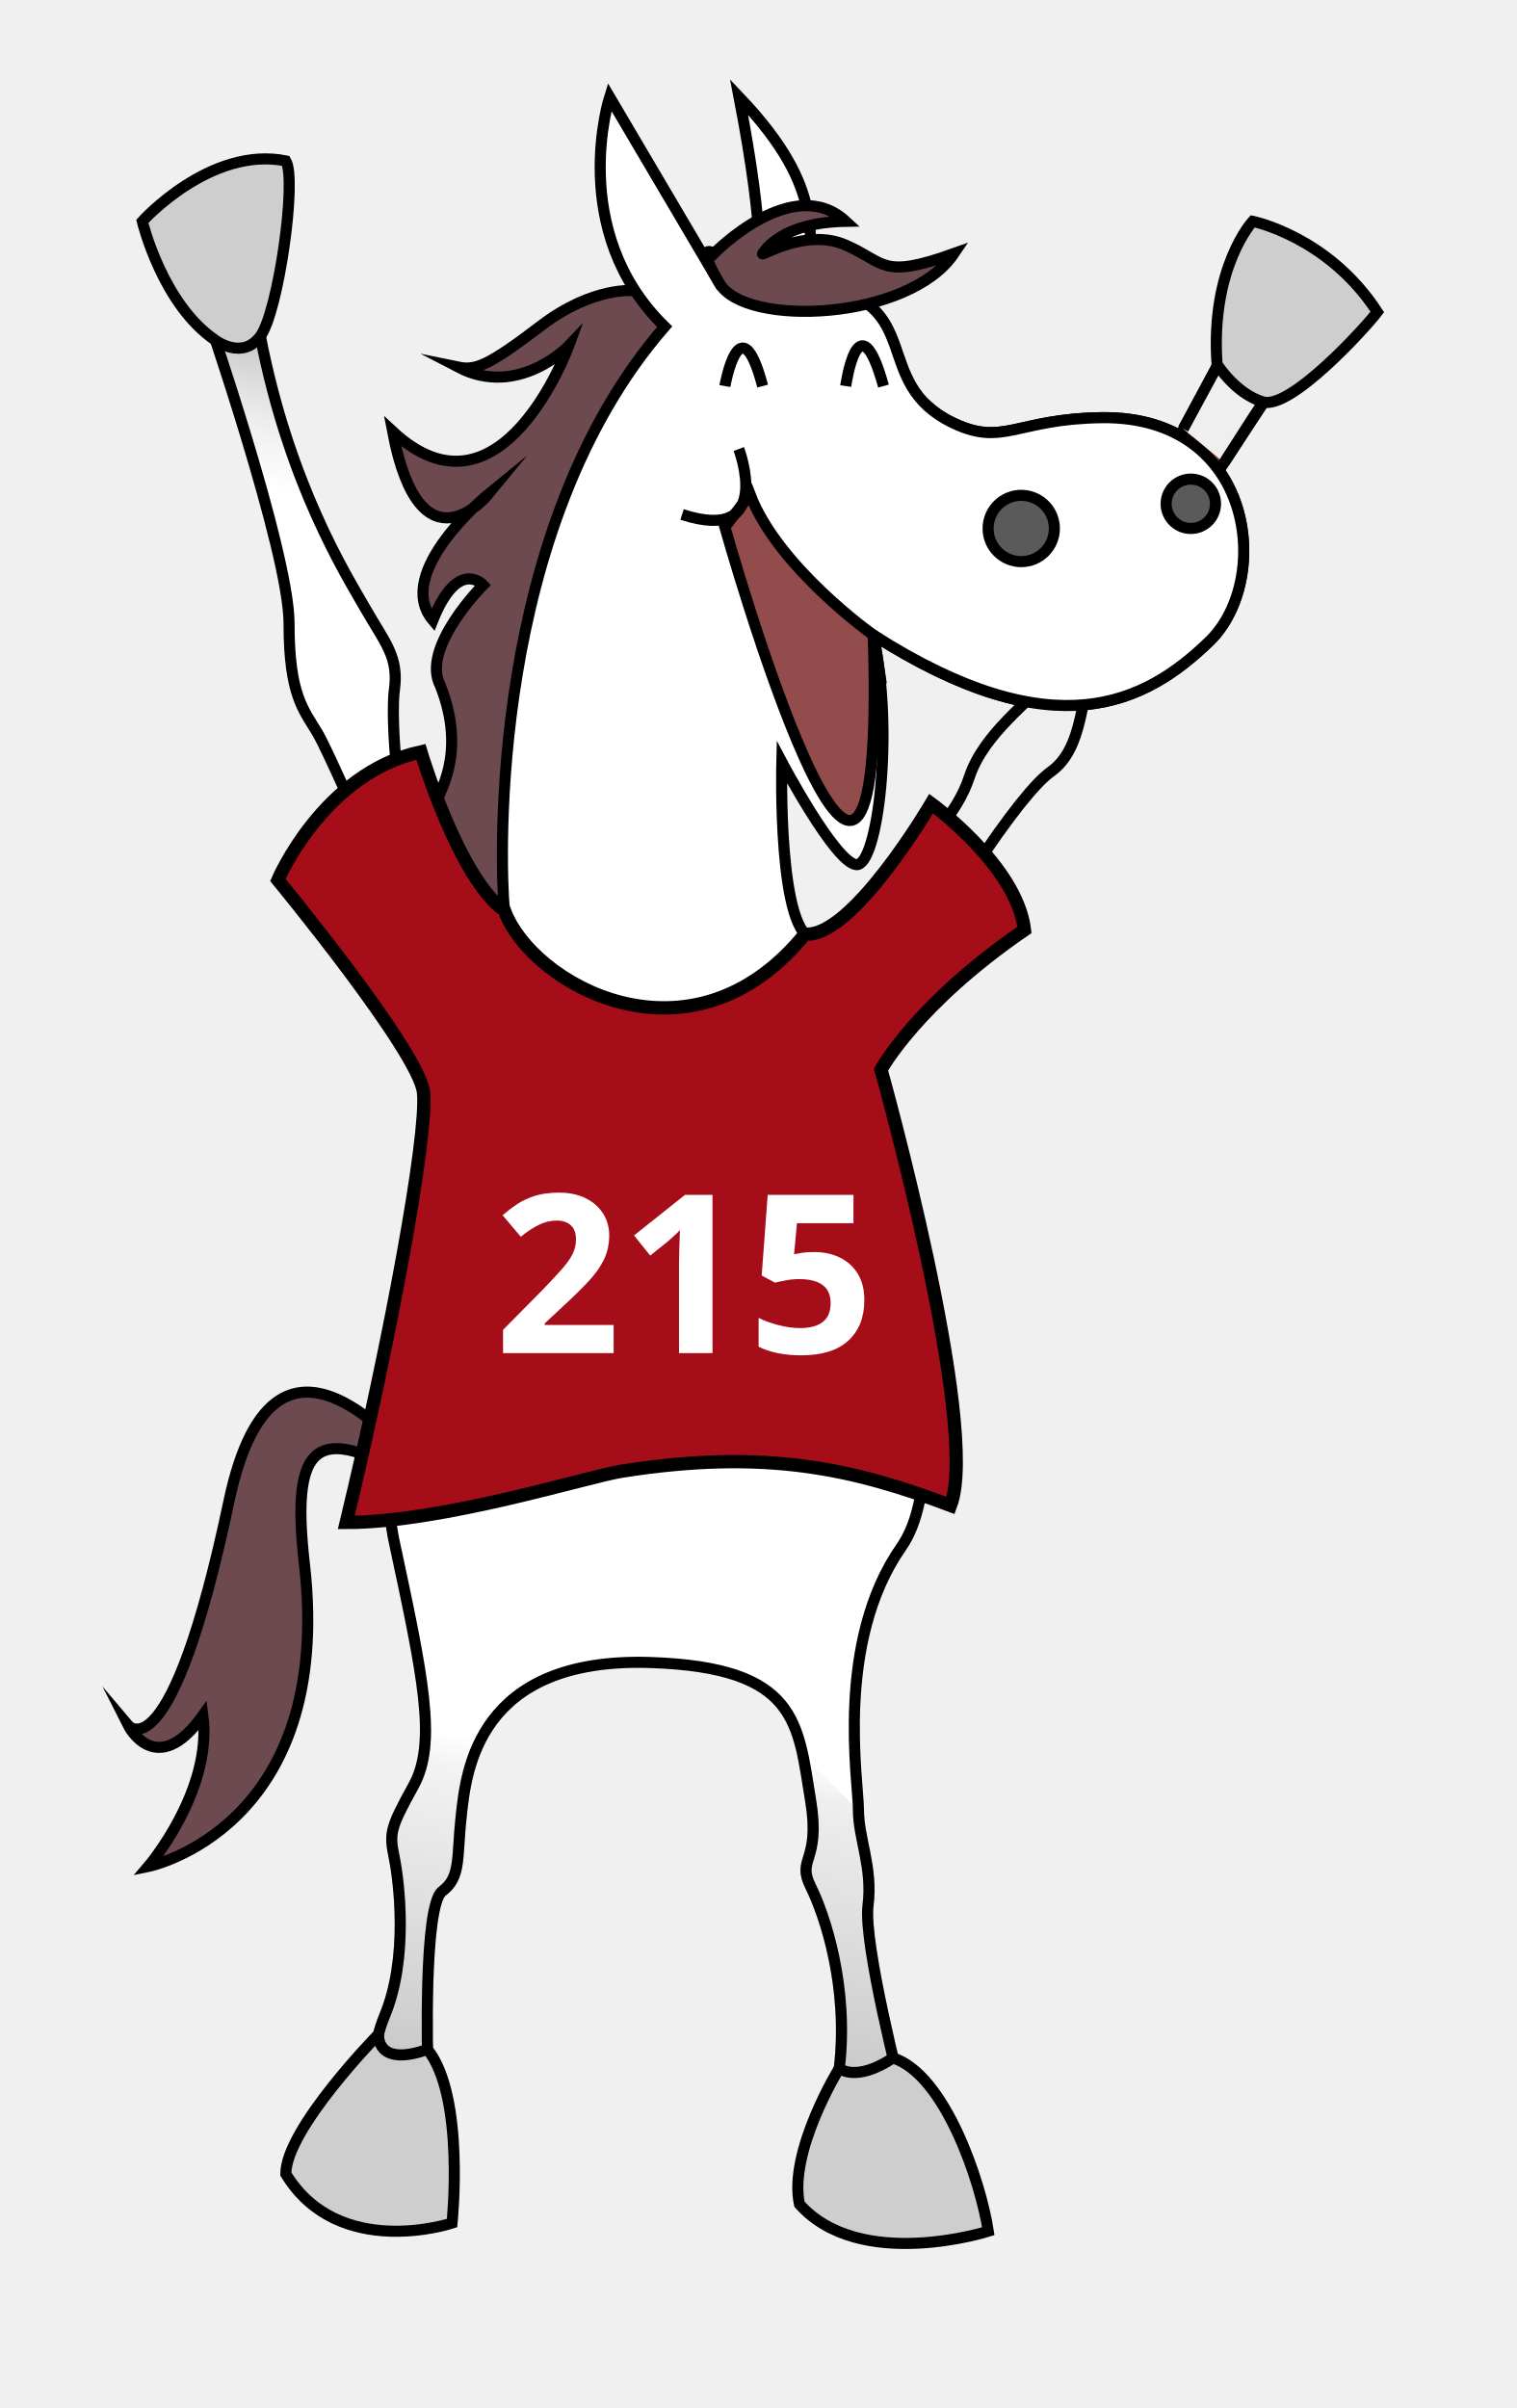
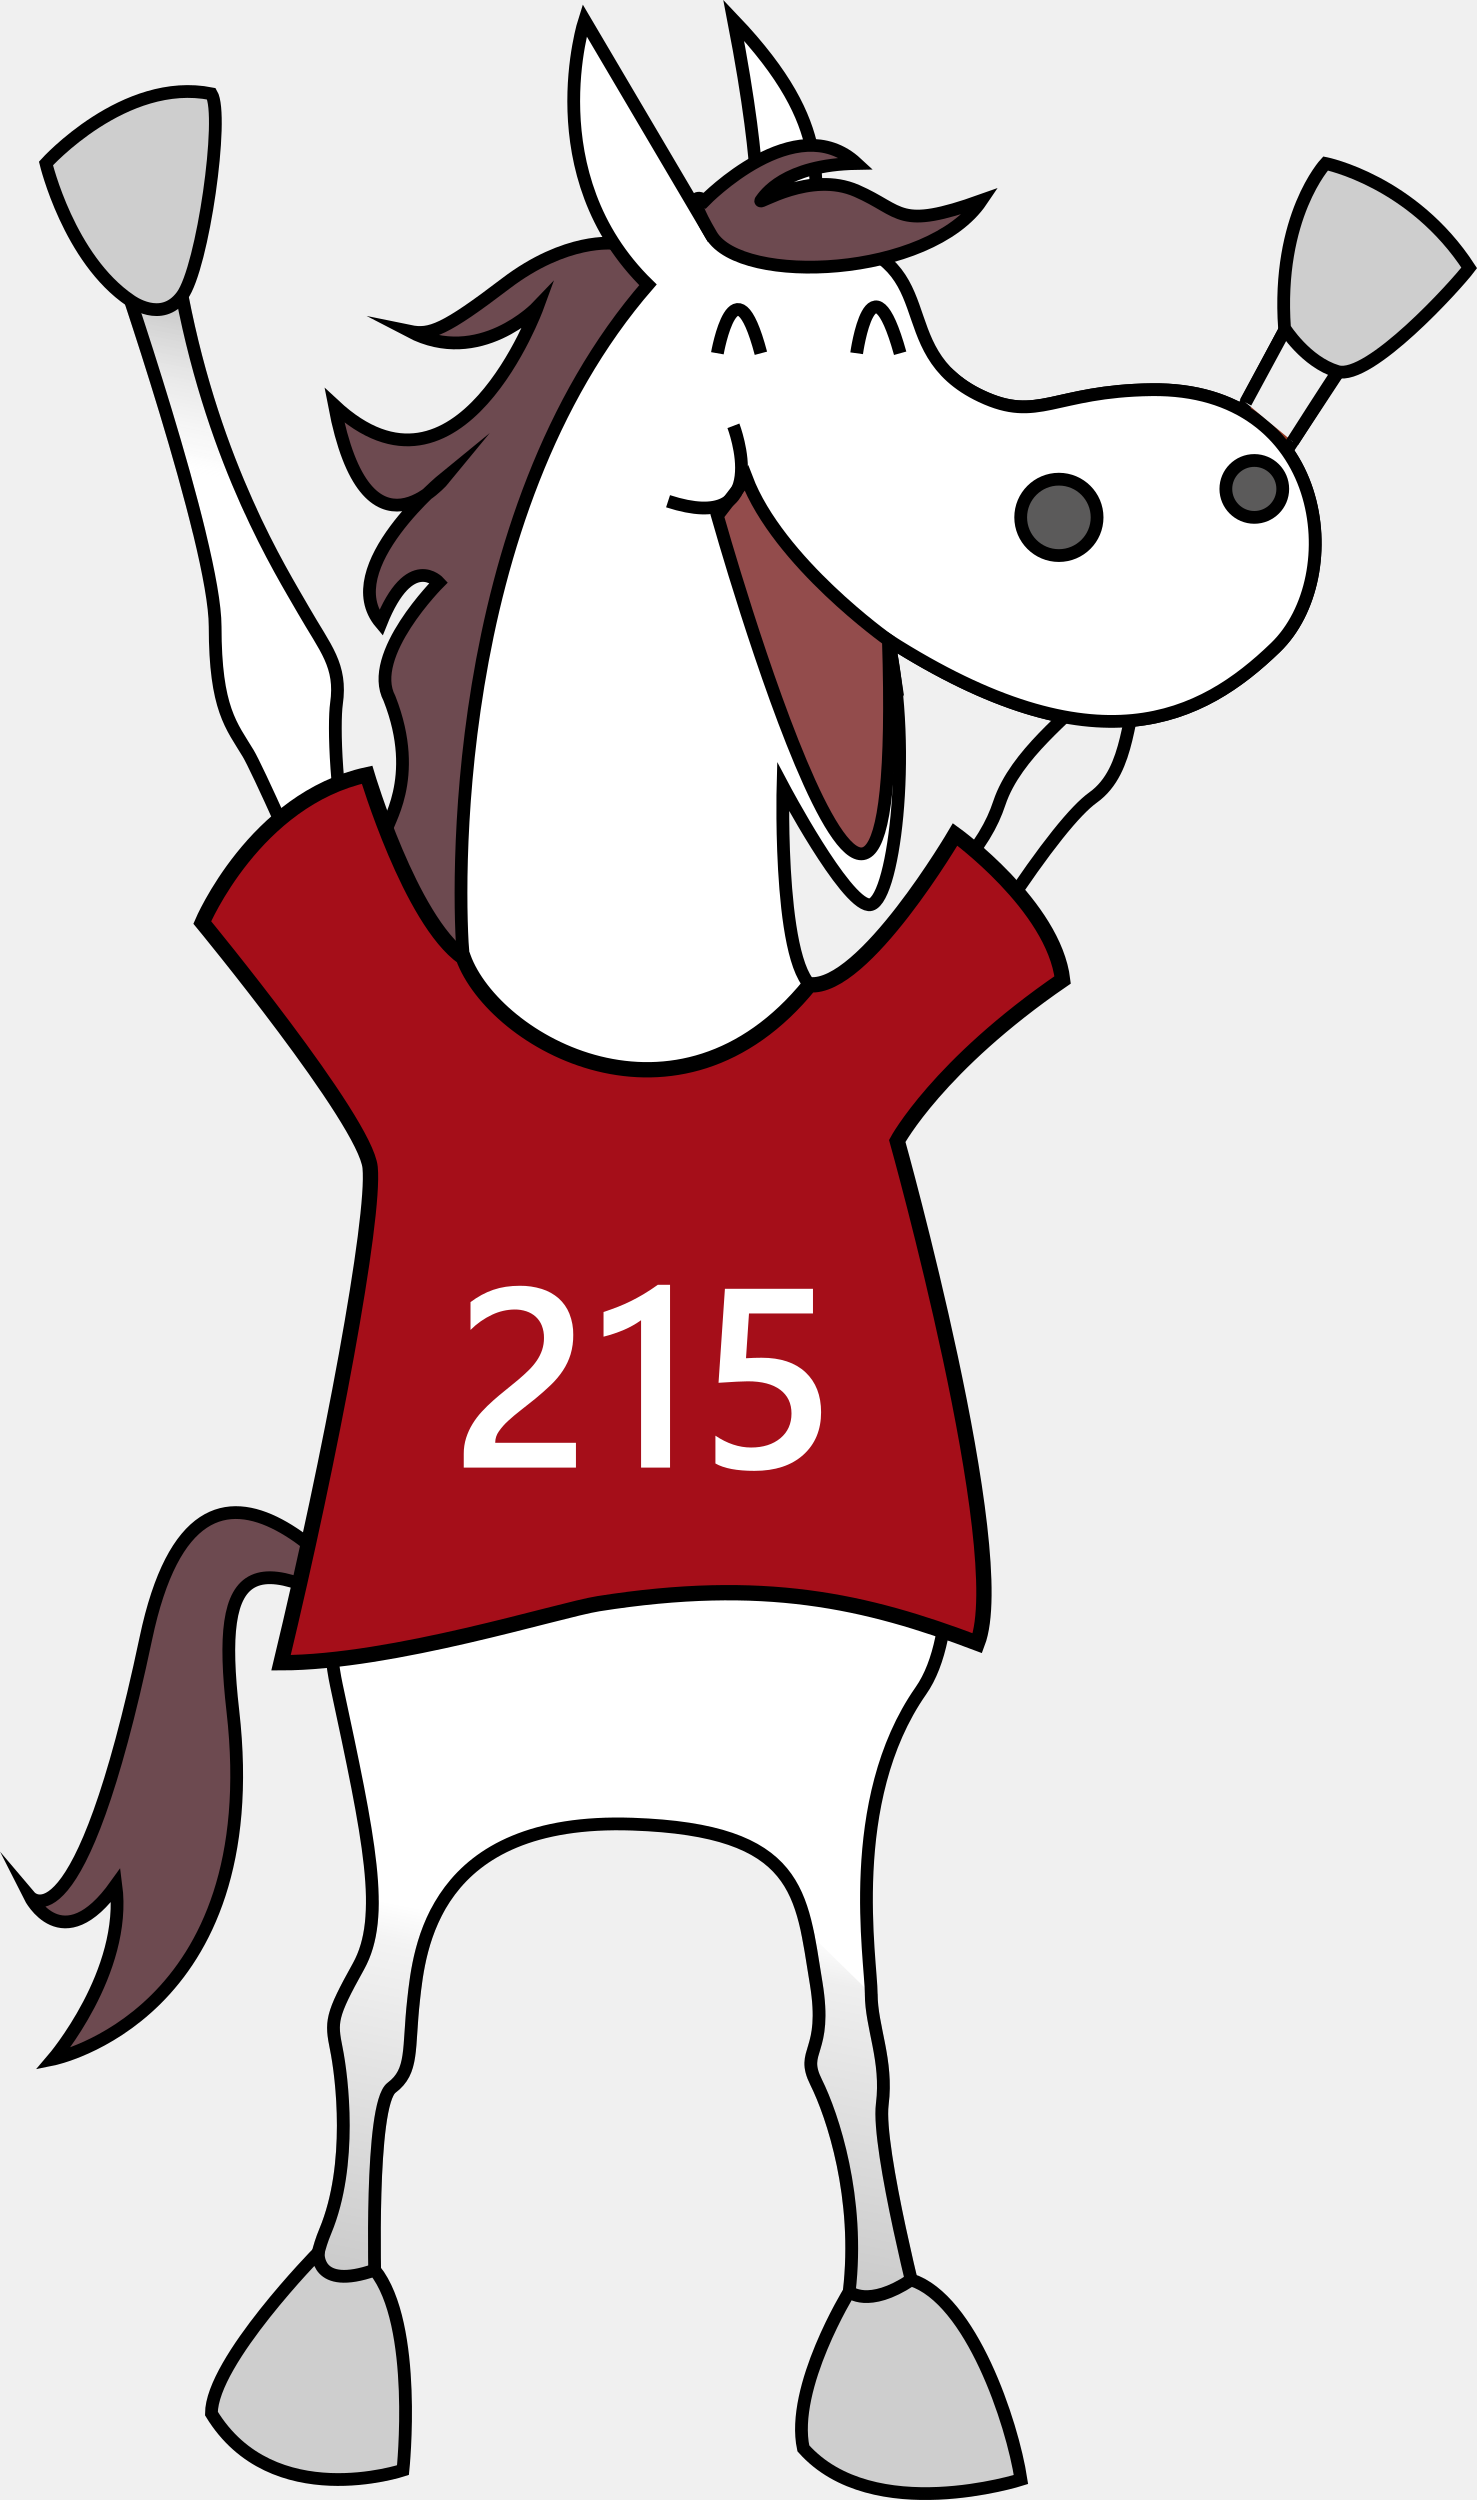
- <svg xmlns="http://www.w3.org/2000/svg" id="_2nd_Place" data-name="2nd Place" viewBox="0 0 1368.55 2172.87">
+ <svg xmlns="http://www.w3.org/2000/svg" viewBox="0 0 1156.58 1957.66">
  <defs>
-     <style>.cls-1,.cls-14{fill:#fff;}.cls-1,.cls-10,.cls-11,.cls-12,.cls-13,.cls-2,.cls-3,.cls-4,.cls-5,.cls-6,.cls-7,.cls-8,.cls-9{stroke:#000;stroke-miterlimit:10;}.cls-1,.cls-10,.cls-11,.cls-12,.cls-13,.cls-2,.cls-3,.cls-4,.cls-5,.cls-7,.cls-8,.cls-9{stroke-width:10px;}.cls-2{fill:#e8a246;}.cls-3{fill:#6d4a50;}.cls-4{fill:#efefef;}.cls-5{fill:#933a22;}.cls-6{fill:#a50e19;stroke-width:12px;}.cls-7{fill:#934c4c;}.cls-8{fill:none;}.cls-9{fill:#5b5a5a;}.cls-10,.cls-12,.cls-13{opacity:0.24;}.cls-10{fill:url(#linear-gradient);}.cls-11{fill:#cecece;}.cls-12{fill:url(#linear-gradient-2);}.cls-13{fill:url(#linear-gradient-3);}.cls-14{font-size:200px;font-family:Montserrat;font-weight:700;}</style>
-     <linearGradient id="linear-gradient" x1="340.57" y1="1902.96" x2="409.55" y2="1563.23" gradientUnits="userSpaceOnUse">
+     <style>.cls-1,.cls-14{fill:#fff;}.cls-1,.cls-10,.cls-11,.cls-12,.cls-13,.cls-2,.cls-3,.cls-4,.cls-5,.cls-6,.cls-7,.cls-8,.cls-9{stroke:#000;stroke-miterlimit:10;}.cls-1,.cls-10,.cls-11,.cls-12,.cls-13,.cls-2,.cls-3,.cls-4,.cls-5,.cls-7,.cls-8,.cls-9{stroke-width:10px;}.cls-2{fill:#e8a246;}.cls-3{fill:#6d4a50;}.cls-4{fill:#efefef;}.cls-5{fill:#933a22;}.cls-6{fill:#a50e19;stroke-width:12px;}.cls-7{fill:#934c4c;}.cls-8{fill:none;}.cls-9{fill:#5b5a5a;}.cls-10,.cls-12,.cls-13{opacity:0.24;}.cls-10{fill:url(#linear-gradient);}.cls-11{fill:#cecece;}.cls-12{fill:url(#linear-gradient-2);}.cls-13{fill:url(#linear-gradient-3);}</style>
+     <linearGradient id="linear-gradient" x1="248.2" y1="1831.22" x2="317.18" y2="1491.49" gradientUnits="userSpaceOnUse">
      <stop offset="0" />
      <stop offset="0.91" stop-opacity="0.2" />
      <stop offset="1" stop-opacity="0" />
    </linearGradient>
-     <linearGradient id="linear-gradient-2" x1="731.87" y1="1918.74" x2="796.85" y2="1598.7" gradientUnits="userSpaceOnUse">
+     <linearGradient id="linear-gradient-2" x1="639.5" y1="1847" x2="704.49" y2="1526.96" gradientUnits="userSpaceOnUse">
      <stop offset="0" />
      <stop offset="0.89" stop-opacity="0.27" />
      <stop offset="1" stop-opacity="0" />
    </linearGradient>
-     <linearGradient id="linear-gradient-3" x1="213.79" y1="481.9" x2="261.67" y2="246.08" gradientUnits="userSpaceOnUse">
+     <linearGradient id="linear-gradient-3" x1="121.42" y1="410.16" x2="169.3" y2="174.34" gradientUnits="userSpaceOnUse">
      <stop offset="0.18" stop-color="#fff" stop-opacity="0" />
      <stop offset="0.25" stop-color="#b7b7b7" stop-opacity="0.28" />
      <stop offset="0.75" />
    </linearGradient>
  </defs>
-   <polyline class="cls-1" points="684.43 250.66 735 256.51 684.43 250.66 684.43 262.15 749.17 363.17 735 256.51 684.43 250.66" />
-   <path class="cls-2" d="M1091.2,578.77c57.56-55.64,40.69-203.62-97-201.88-76.81,1-88.8,26.13-133.38,5.1a94.21,94.21,0,0,1-23.91-15.69q-4.74,4.79-9.22,10c-8,10-18,11-30,13-4,1-7,7-12,11-2,1-5-1-6,0s1,5,0,6-4-1-6,0c-5,4-8,8-12,12-11,13-17,29-35,37-4,2,1,9-6,18-4,6,1,15-2,23-1,3-6,5-5,12h-6c1,17-6,36,12,48,1,1,0,4,0,6,16-1,29,8,42,17,3,2,9,0,12,2,3,1,5,4,12,6,2.69,0.77,4.49,3,6,5.54-1-6.74-2.26-13.37-3.66-19.83C951.46,677.3,1033.64,634.41,1091.2,578.77Z" />
-   <path class="cls-3" d="M573.05,262.37S536,257.5,488.27,293.85s-59.07,40.64-75,37.36c54.52,28.52,100-19.18,100-19.18s-61.34,168.12-159,77.24c25,131.77,86.33,56.8,86.33,56.8s-86.33,70.43-50,113.59C413.3,502.86,436,527.85,436,527.85s-56.8,56.8-38.62,90.87c25,63.61-4,99.15-2.27,103.52s36.23,172.4,36.23,172.4L530.17,782.2s63-320.31,64.74-325.43,4.83-162,4.83-162Z" />
-   <path class="cls-3" d="M409.92,1359.93s-1.86-2.19-5.2-5.81c-29.22-31.6-155-204-198.15.68C154.31,1602.43,115.78,1557,115.78,1557s25.19,50,67.33-9.09c9,68.15-49.25,136.31-49.25,136.31S302,1650.14,274.72,1411.59c-13.46-117.77,12.93-136.13,133.34-53.86" />
-   <path class="cls-4" d="M992.56,538.3c-0.1-3.56-.08-7.09,0-10.61-24.44,45-44.25,80.79-48.58,86.56-13,17.27-56.13,47.49-69.08,86.35-5.54,16.64-14.13,32.11-37.66,60.18L877,786.62c34.43-52.34,57.76-80.64,71.33-90.33,30.22-21.59,25.91-69.08,38.86-95,3.21-6.42,14.91-25.31,30.69-50.09C1008,550.24,999,546.48,992.56,538.3Z" />
-   <path class="cls-5" d="M1108.05,312s-66.89,126.14-115.48,215.66c-0.09,3.52-.11,7,0,10.61,6.48,8.18,15.4,11.94,25.29,12.91,47.89-75.19,133.37-204.65,133.37-204.65Z" />
-   <path class="cls-1" d="M864,804.59c-42.23,64.2-83.09,137.53-80.72,163.7,4.32,47.49,90.67,341.08,30.22,427.43s-38.86,211.56-38.86,237.46,13,51.81,8.64,86.35,30.22,168.38,30.22,168.38l-30.22,38.86s-34.54,13-25.9-60.44-13-138.16-25.9-164.06,9.23-21.68,0-77.72c-11.5-69.82-11.5-119.8-143.82-124.35-157-5.39-167,98.44-171.35,137.3s0,56.13-17.27,69.08S386,1862,386,1862l-34.54,43.17s-25.91-34.54-4.32-86.35,13-120.89,8.64-142.48-4.32-25.91,17.27-64.76,8.64-99.3-17.27-220.19,51.81-349.72,60.44-388.57S299.68,683.33,286.73,661.75s-25.9-34.54-25.9-99.3-77.71-289.27-77.71-289.27,25.9-103.62,51.81,30.22,77.71,215.87,95,246.1,30.22,43.17,25.9,73.4,4.32,246.1,99.3,198.6c-4.32-47.49-13-345.4,144.64-526.73C511.24,208.41,550.1,87.52,550.1,87.52L649.4,255.9l35-5.24S692.1,218,666.92,87.52c82.27,86.3,58.49,126.78,68.08,169,103.07,16.25,48.53,89,125.85,125.48,44.59,21,56.57-4.13,133.38-5.1,137.65-1.74,154.52,146.23,97,201.88S951.46,677.3,788,573c19.19,88.26,3.84,209.14-15.35,207.22s-67.16-92.58-67.16-92.58S701.21,847.4,735.75,847.4c19.75,0,57.86-35.3,89.29-72.8Z" />
-   <path class="cls-6" d="M379.81,678.41s33.95,113.92,75.31,143.08c24.32,66.66,168.33,148.23,271.32,21.35,42.41,4.2,113.85-117.69,113.85-117.69s77.36,56,84.18,113.94C826.78,906.11,795,965.18,795,965.18s90,321.72,62.76,393.29c-87.75-33.2-167.27-51.37-296.76-30.93-31,4.9-161.3,46.24-248.53,46.24C352,1209.4,386,1026.09,382.21,986c-3.51-36.68-131.46-191.92-131.46-191.92S291.64,697.56,379.81,678.41Z" />
-   <path class="cls-7" d="M788,573s-86.21-61.06-111.2-126.95L654.12,475.6S801.55,999.84,788,573Z" />
-   <path class="cls-8" d="M666.67,405.17s32.88,86.33-51.18,59.07" />
-   <path class="cls-8" d="M654.12,348.37s13.63-77.24,34.08,0" />
-   <path class="cls-8" d="M763.16,348.37s11.36-81.79,34.08,0" />
-   <path class="cls-3" d="M644.25,228.79s71.21-73.24,118.91-29.08c-56.8,1-72.3,25.35-75,29.08s38.62-23.55,75-7.64,31.81,31.19,97.69,7.64C820,289.31,672.77,295.53,649.4,255.9S644.25,228.79,644.25,228.79Z" />
-   <circle id="nostril_R" class="cls-9" cx="921.54" cy="476.88" r="29.91" />
-   <circle id="nostril_L" class="cls-9" cx="1074.57" cy="454.6" r="22.28" />
-   <path class="cls-10" d="M434.51,1568.3c-13.71,26-16.47,53.13-18.26,69.19-4.32,38.86,0,56.13-17.27,69.08S386,1862,386,1862l-34.54,43.17s-25.91-34.54-4.32-86.35,13-120.89,8.64-142.48-4.32-25.91,17.27-64.76c7.73-13.91,11-30.58,10.9-51.79" />
-   <path class="cls-11" d="M341.6,1835.6s-83.69,85.2-83.69,126.1c47.71,78.39,150,44.31,150,44.31s12-114-22.11-156.69C338.8,1865.84,341.6,1835.6,341.6,1835.6Z" />
-   <path class="cls-12" d="M724.5,1584c2.67,12.51,4.55,26.1,6.93,40.54,9.23,56-13,51.81,0,77.72s34.54,90.67,25.9,164.06,25.9,60.44,25.9,60.44l30.22-38.86s-34.54-133.84-30.22-168.38-8.64-60.44-8.64-86.35" />
-   <path class="cls-11" d="M757.34,1866.32s-46.15,74.93-35.93,122.64c54.53,61.35,170.41,24.41,170.41,24.41C885,1968.51,852.59,1872,805.87,1857,772.11,1879.44,757.34,1866.32,757.34,1866.32Z" />
-   <path class="cls-13" d="M288.8,472.24c-19.25-41.8-40.19-98.08-53.88-168.85-25.9-133.84-51.81-30.22-51.81-30.22s43.4,125.37,65.33,215.77" />
-   <path class="cls-4" d="M1104.57,417.53c47.89-75.19,46.65-71,46.65-71L1108.05,312s8.29-14.58-40.3,74.94" />
-   <path class="cls-11" d="M194.56,307.17s24.19,18.11,40.36-3.78,33.21-141.17,23-158.21c-68.16-13.63-129.51,54.53-129.51,54.53S146.25,274.53,194.56,307.17Z" />
-   <path class="cls-11" d="M1098.23,328.65s16.56,26.54,41.4,34,93-67.52,103.23-81.15c-44.31-68.16-112.47-81.79-112.47-81.79S1092.08,241,1098.23,328.65Z" />
-   <text class="cls-14" transform="translate(445.95 1220.99)">215</text>
+   <g id="Layer_2" data-name="Layer 2">
+     <g id="_2nd_Place" data-name="2nd Place">
+       <polyline class="cls-1" points="592.06 178.92 642.64 184.77 592.06 178.92 592.06 190.41 656.81 291.43 642.64 184.77 592.06 178.92" />
+       <path class="cls-2" d="M998.83,507c57.56-55.64,40.69-203.62-97-201.88-76.81,1-88.8,26.13-133.38,5.1a94.21,94.21,0,0,1-23.91-15.69q-4.74,4.79-9.22,10c-8,10-18,11-30,13-4,1-7,7-12,11-2,1-5-1-6,0s1,5,0,6-4-1-6,0c-5,4-8,8-12,12-11,13-17,29-35,37-4,2,1,9-6,18-4,6,1,15-2,23-1,3-6,5-5,12h-6c1,17-6,36,12,48,1,1,0,4,0,6,16-1,29,8,42,17,3,2,9,0,12,2,3,1,5,4,12,6,2.69.77,4.49,3,6,5.54-1-6.74-2.26-13.37-3.66-19.83C859.09,605.56,941.27,562.67,998.83,507Z" />
+     </g>
+     <g id="_1st_Place" data-name="1st Place">
+       <path class="cls-3" d="M480.69,190.63s-37.07-4.87-84.78,31.48-59.07,40.64-75,37.36c54.52,28.52,100-19.18,100-19.18s-61.34,168.12-159,77.24c25,131.77,86.33,56.8,86.33,56.8s-86.33,70.43-50,113.59c22.72-56.8,45.44-31.81,45.44-31.81S286.86,512.91,305,547c25,63.61-4,99.15-2.27,103.52S339,822.91,339,822.91l98.82-112.45s63-320.31,64.74-325.43,4.83-162,4.83-162Z" />
+       <path class="cls-3" d="M317.55,1288.19s-1.86-2.19-5.2-5.81c-29.22-31.6-155-204-198.15.68-52.25,247.63-90.78,202.19-90.78,202.19s25.19,50,67.33-9.09c9,68.15-49.25,136.31-49.25,136.31s168.12-34.08,140.85-272.62c-13.46-117.77,12.93-136.13,133.34-53.86" />
+       <path class="cls-4" d="M900.2,466.56c-.1-3.56-.08-7.09,0-10.61-24.44,45-44.25,80.79-48.58,86.56-13,17.27-56.13,47.49-69.08,86.35C777,645.5,768.41,661,744.88,689l39.73,25.84c34.43-52.34,57.76-80.64,71.33-90.33,30.22-21.59,25.91-69.08,38.86-95,3.21-6.42,14.91-25.31,30.69-50.09C915.6,478.5,906.68,474.74,900.2,466.56Z" />
+       <path class="cls-5" d="M1015.69,240.29S948.79,366.43,900.21,455.95c-.09,3.52-.11,7,0,10.61,6.48,8.18,15.4,11.94,25.29,12.91,47.89-75.19,133.37-204.65,133.37-204.65Z" />
+       <path class="cls-1" d="M771.59,732.85c-42.23,64.2-83.09,137.53-80.72,163.7C695.19,944,781.54,1237.63,721.1,1324s-38.86,211.56-38.86,237.46,13,51.81,8.64,86.35,30.22,168.38,30.22,168.38L690.88,1855s-34.54,13-25.9-60.44-13-138.16-25.9-164.06,9.23-21.68,0-77.72c-11.5-69.82-11.5-119.8-143.82-124.35-157-5.39-167,98.44-171.35,137.3s0,56.13-17.27,69.08-13,155.43-13,155.43l-34.54,43.17s-25.91-34.54-4.32-86.35,13-120.89,8.64-142.48-4.32-25.91,17.27-64.76,8.64-99.3-17.27-220.19,51.81-349.72,60.44-388.57S207.32,611.59,194.37,590s-25.9-34.54-25.9-99.3S90.75,201.43,90.75,201.43s25.9-103.62,51.81,30.22,77.71,215.87,95,246.1,30.22,43.17,25.9,73.4,4.32,246.1,99.3,198.6c-4.32-47.49-13-345.4,144.64-526.73-88.51-86.35-49.65-207.24-49.65-207.24L557,184.16l35-5.24s7.68-32.62-17.5-163.14c82.27,86.3,58.49,126.78,68.08,169,103.07,16.25,48.53,89,125.85,125.48,44.59,21,56.57-4.13,133.38-5.1,137.65-1.74,154.52,146.23,97,201.88s-139.74,98.53-303.16-5.76c19.19,88.26,3.84,209.14-15.35,207.22s-67.16-92.58-67.16-92.58-4.32,159.75,30.22,159.75c19.75,0,57.86-35.3,89.3-72.8Z" />
+       <path class="cls-6" d="M287.44,606.67s33.95,113.92,75.31,143.08C387.07,816.41,531.08,898,634.07,771.1c42.41,4.2,113.85-117.69,113.85-117.69s77.36,56,84.18,113.94c-97.69,67-129.5,126.09-129.5,126.09s90,321.72,62.76,393.29c-87.75-33.2-167.27-51.37-296.76-30.93-31,4.9-161.3,46.24-248.53,46.24,39.52-164.38,73.6-347.69,69.77-387.74-3.51-36.68-131.46-191.92-131.46-191.92S199.28,625.82,287.44,606.67Z" />
+       <path class="cls-7" d="M695.67,501.27s-86.21-61.06-111.2-126.95l-22.72,29.53S709.19,928.1,695.67,501.27Z" />
+       <path class="cls-8" d="M574.31,333.43s32.88,86.33-51.18,59.07" />
+       <path class="cls-8" d="M561.75,276.63s13.63-77.24,34.08,0" />
+       <path class="cls-8" d="M670.8,276.63s11.36-81.79,34.08,0" />
+       <path class="cls-3" d="M551.88,157.05S623.09,83.81,670.8,128c-56.8,1-72.3,25.35-75,29.08s38.62-23.55,75-7.64,31.81,31.19,97.69,7.64C727.6,217.57,580.4,223.79,557,184.16S551.88,157.05,551.88,157.05Z" />
+       <circle id="nostril_R" class="cls-9" cx="829.18" cy="405.14" r="29.91" />
+       <circle id="nostril_L" class="cls-9" cx="982.2" cy="382.86" r="22.28" />
+       <path class="cls-10" d="M342.15,1496.56c-13.71,26-16.47,53.13-18.26,69.19-4.32,38.86,0,56.13-17.27,69.08s-13,155.43-13,155.43l-34.54,43.17s-25.91-34.54-4.32-86.35,13-120.89,8.64-142.48-4.32-25.91,17.27-64.76c7.73-13.91,11-30.58,10.9-51.79" />
+       <path class="cls-11" d="M249.24,1763.86s-83.69,85.2-83.69,126.1c47.71,78.39,150,44.31,150,44.31s12-114-22.11-156.69C246.43,1794.1,249.24,1763.86,249.24,1763.86Z" />
+       <path class="cls-12" d="M632.13,1512.27c2.67,12.51,4.55,26.1,6.93,40.54,9.23,56-13,51.81,0,77.72s34.54,90.67,25.9,164.06,25.9,60.44,25.9,60.44l30.22-38.86s-34.54-133.84-30.22-168.38-8.64-60.44-8.64-86.35" />
+       <path class="cls-11" d="M665,1794.58s-46.15,74.93-35.93,122.64c54.53,61.35,170.41,24.41,170.41,24.41-6.82-44.86-39.22-141.34-85.94-156.35C679.75,1807.7,665,1794.58,665,1794.58Z" />
+       <path class="cls-13" d="M196.44,400.5c-19.25-41.8-40.19-98.08-53.88-168.85-25.9-133.84-51.81-30.22-51.81-30.22s43.4,125.37,65.33,215.77" />
+       <path class="cls-4" d="M1012.21,345.79c47.89-75.19,46.65-71,46.65-71l-43.17-34.54s8.29-14.58-40.3,74.94" />
+       <path class="cls-11" d="M102.2,235.44s24.19,18.11,40.36-3.78,33.21-141.17,23-158.21C97.38,59.81,36,128,36,128S53.89,202.79,102.2,235.44Z" />
+       <path class="cls-11" d="M1005.86,256.91s16.56,26.54,41.4,34,93-67.52,103.23-81.15C1106.18,141.6,1038,128,1038,128S999.72,169.25,1005.86,256.91Z" />
+     </g>
+     <g id="Text-_outline" data-name="Text- outline">
+       <path class="cls-14" d="M451,1149.25H363.15v-10.84A40.71,40.71,0,0,1,365,1126a50.3,50.3,0,0,1,5-10.94,60.9,60.9,0,0,1,7.32-9.67q4.2-4.54,9-8.79t9.77-8.2q5-4,9.77-8,4.49-3.81,8.2-7.47a49.83,49.83,0,0,0,6.35-7.57,34.2,34.2,0,0,0,4.1-8.25,29.32,29.32,0,0,0,1.46-9.42,25.43,25.43,0,0,0-1.71-9.72,18.9,18.9,0,0,0-4.79-6.93,20.45,20.45,0,0,0-7.28-4.2,28.62,28.62,0,0,0-9.18-1.42,42.35,42.35,0,0,0-17.48,4,59.88,59.88,0,0,0-17.09,12v-21.78a71.6,71.6,0,0,1,8.69-5.62,59.36,59.36,0,0,1,9.08-4,56.1,56.1,0,0,1,9.86-2.39,74.16,74.16,0,0,1,11-.78,55.77,55.77,0,0,1,17.19,2.49,36.61,36.61,0,0,1,13.18,7.32,32.21,32.21,0,0,1,8.45,12.06,43.29,43.29,0,0,1,3,16.6,51.64,51.64,0,0,1-2.1,15.28,49.48,49.48,0,0,1-6,12.65,65.69,65.69,0,0,1-9.33,11.13q-5.47,5.27-12.21,10.84-5.66,4.59-11.28,8.94t-10.11,8.5a47.53,47.53,0,0,0-7.28,8.3,14.89,14.89,0,0,0-2.78,8.35v.49H451Z" />
+       <path class="cls-14" d="M524.68,1006.08v143.16H502V1033.82a72.18,72.18,0,0,1-13.23,7.47,109.12,109.12,0,0,1-16.16,5.42v-19.34q5.66-1.85,10.94-3.91t10.4-4.59q5.13-2.54,10.35-5.66t10.79-7.13Z" />
+       <path class="cls-14" d="M560.22,1146v-21.78q13.77,9.28,27.93,9.28t22.95-7.28q8.69-7.27,8.69-19.38,0-11.91-8.84-18.55t-25.34-6.64q-5.66,0-22.95,1.17l5-73.63h68.95v19.34h-50.1l-2.34,35.06q6.74-.39,12.21-.39,22.27,0,34.42,11.43t12.16,31.25q0,20.8-13.92,33.35t-38.23,12.55Q570.28,1151.79,560.22,1146Z" />
+     </g>
+   </g>
</svg>
